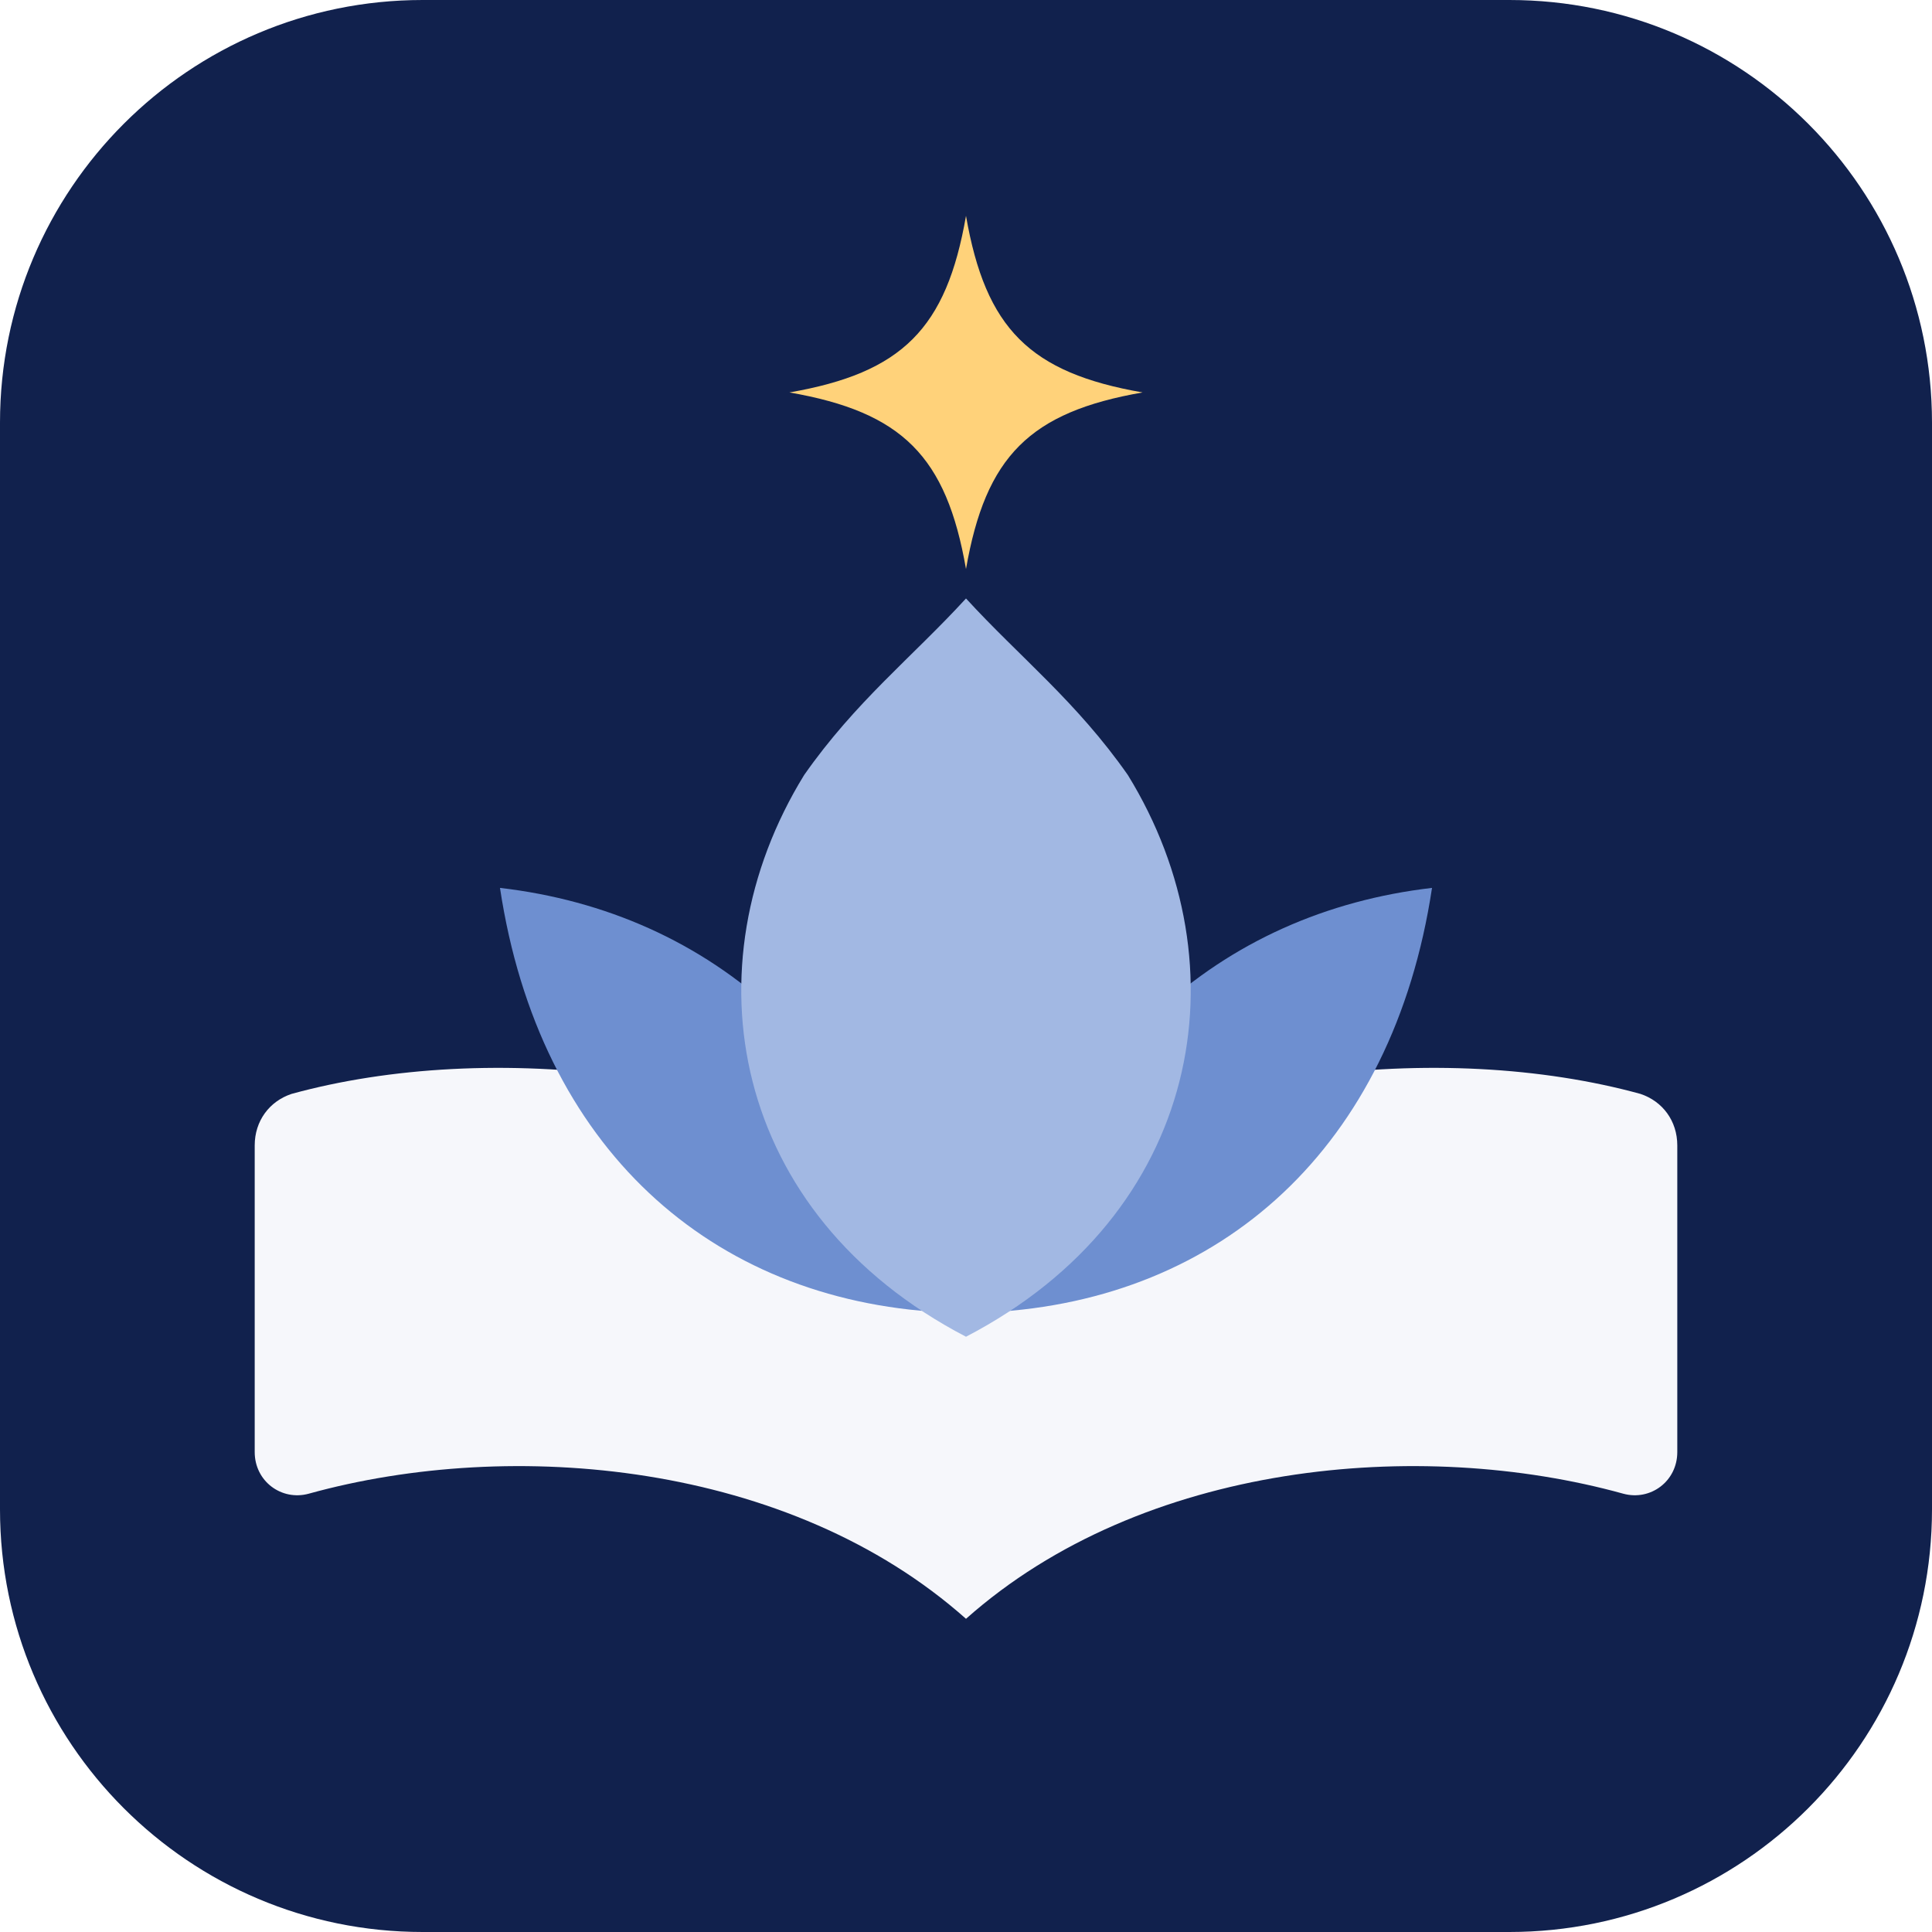
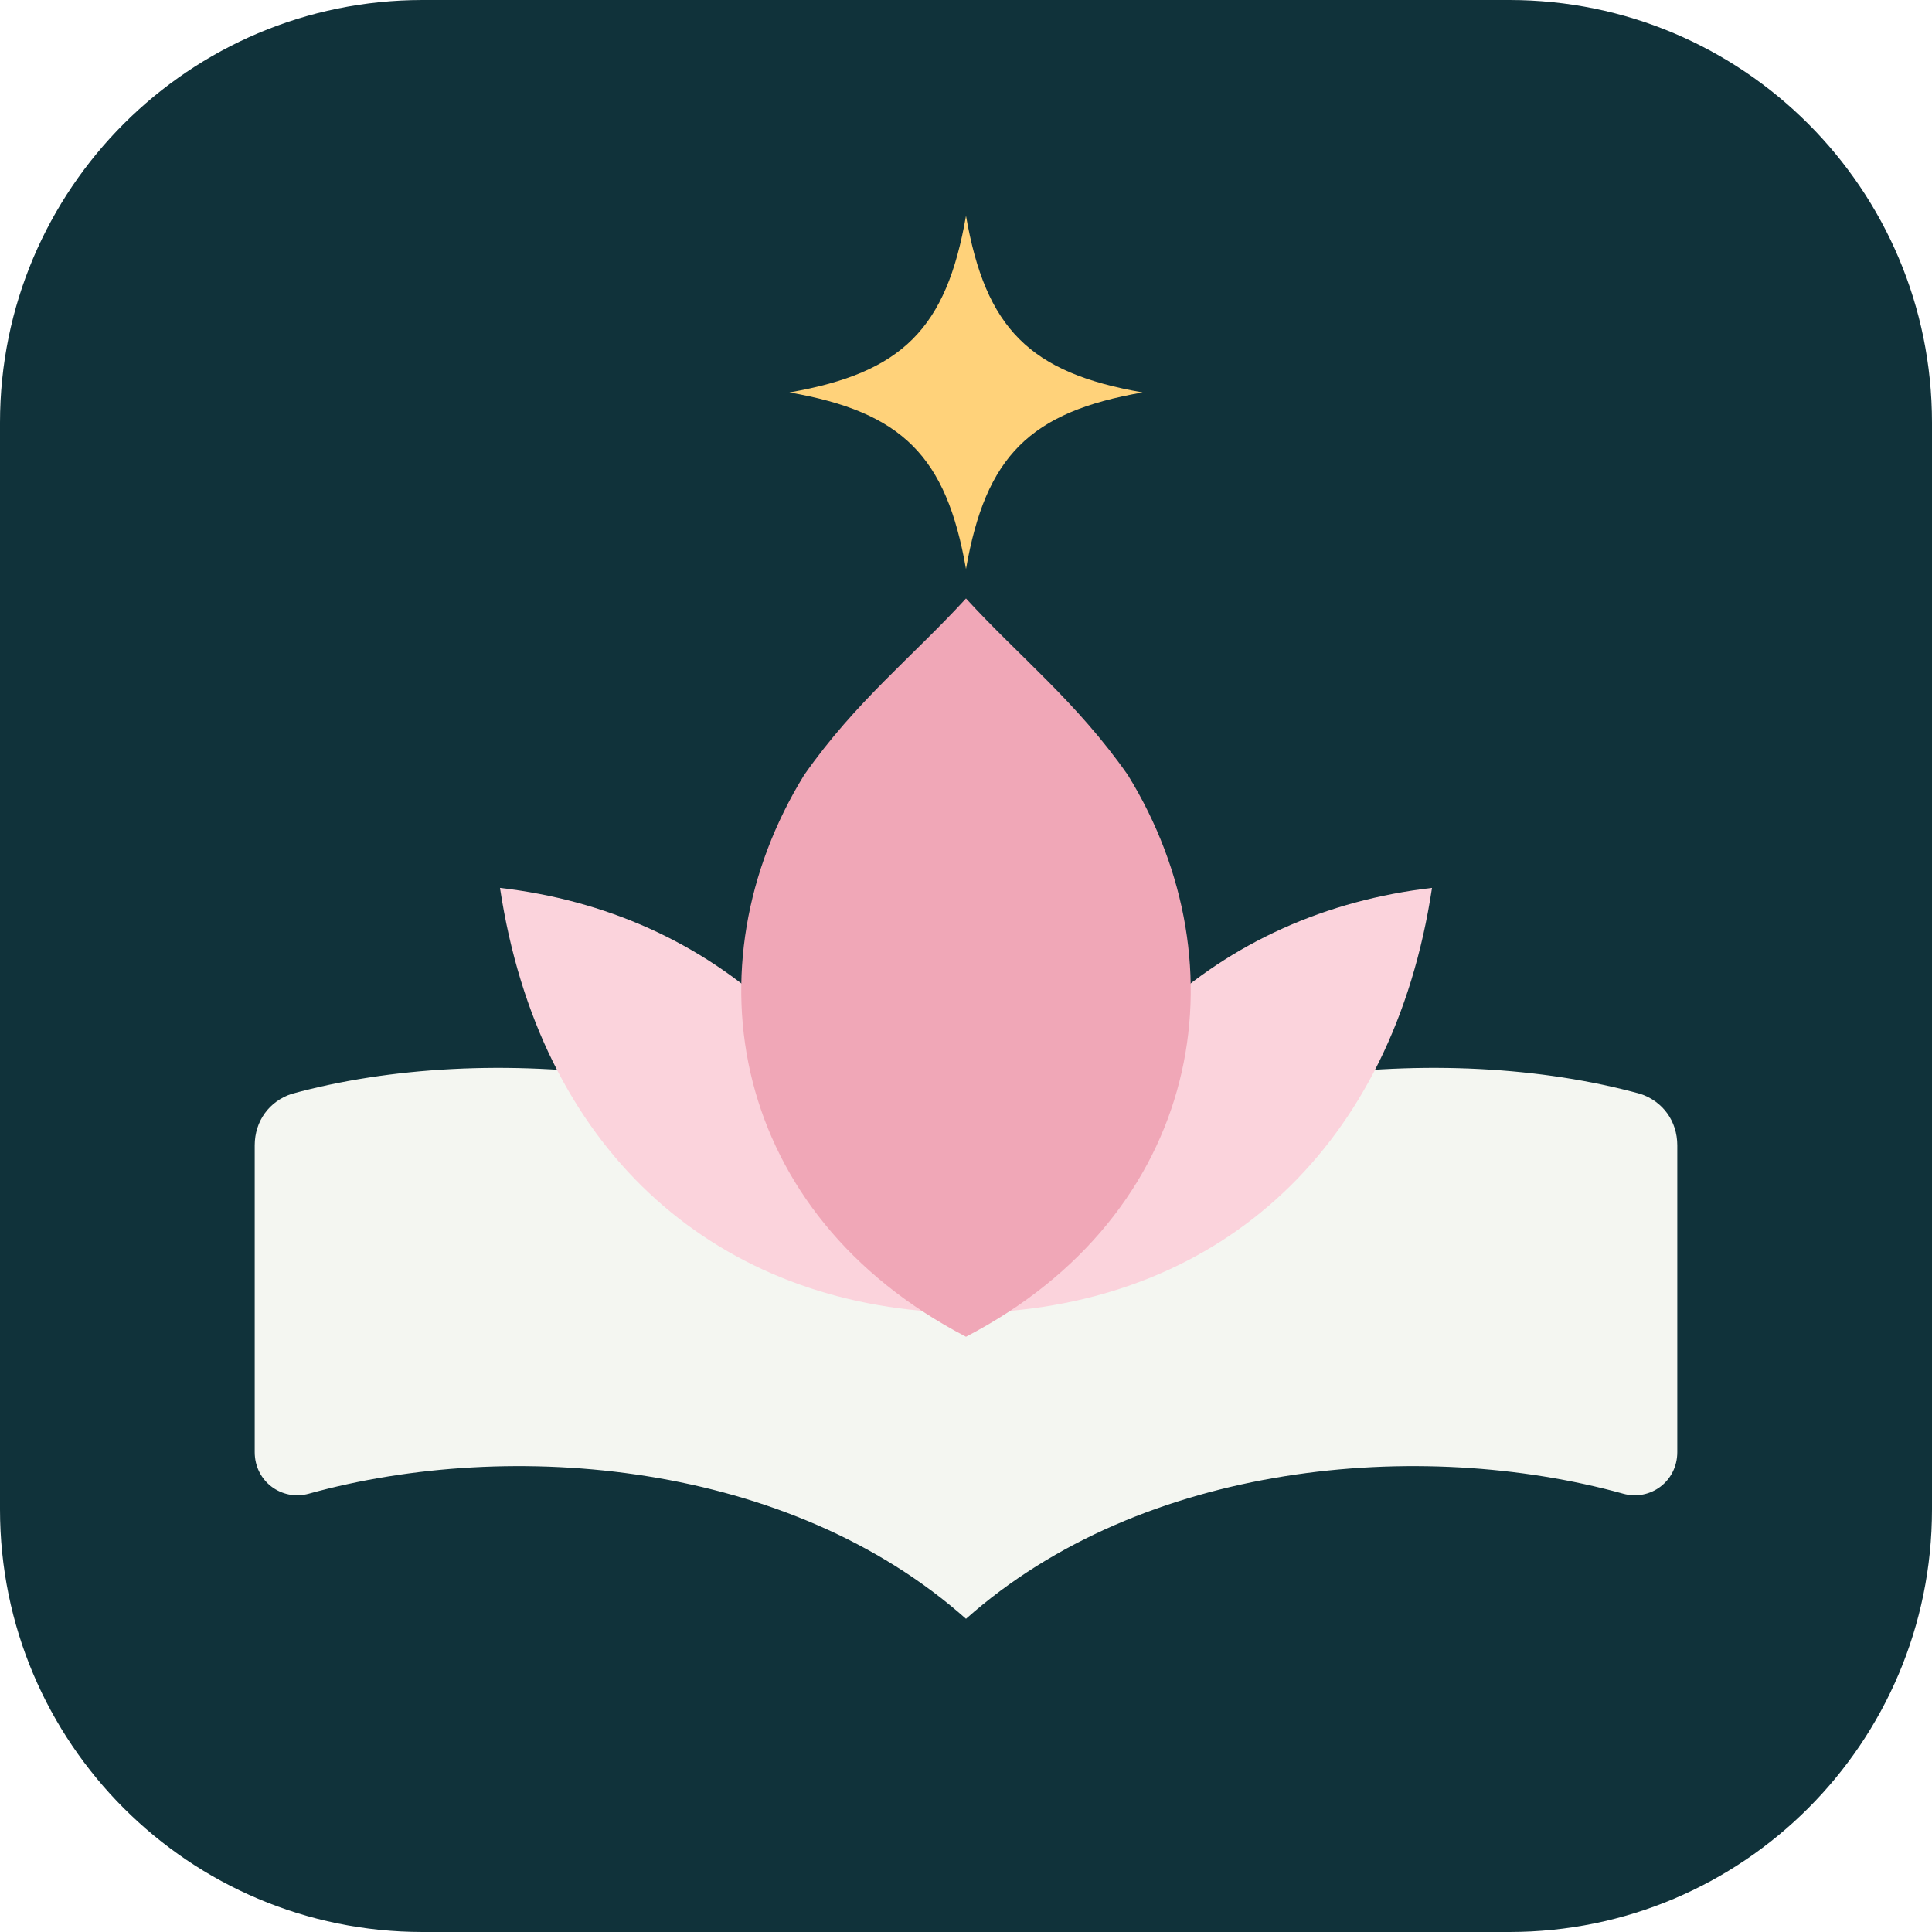
<svg xmlns="http://www.w3.org/2000/svg" viewBox="0 0 64 64">
-   <rect width="64" height="64" rx="14" fill="#11214D" />
+   <rect width="64" height="64" rx="14" fill="#10323A" />
  <g transform="translate(6 6.5) scale(0.8125)">
-     <path d="M32 41 C24 35.5 12.5 34.4 4.5 36.6 C3.6 36.9 3 37.7 3 38.7 L3 51.2 C3 52.4 4.1 53.2 5.2 52.9 C13.5 50.6 24.8 51.6 32 58 C39.2 51.6 50.5 50.6 58.8 52.9 C59.9 53.2 61 52.4 61 51.2 L61 38.7 C61 37.7 60.4 36.9 59.5 36.6 C51.5 34.4 40 35.5 32 41 Z" fill="#F6F7FB" />
-     <path d="M31 45.5 C21.6 45 14.6 38.8 13 28.2 C21.6 29.2 28.4 35 31 45.5 Z" fill="#6E8FD0" />
-     <path d="M33 45.5 C42.4 45 49.4 38.8 51 28.2 C42.4 29.2 35.6 35 33 45.5 Z" fill="#6E8FD0" />
-     <path d="M32 46.5 C22.4 41.5 20.6 31.4 25.4 23.6 C27.5 20.6 29.8 18.8 32 16.4 C34.2 18.8 36.5 20.6 38.6 23.6 C43.4 31.4 41.6 41.5 32 46.5 Z" fill="#A2B8E3" />
+     <path d="M32 41 C24 35.5 12.5 34.4 4.5 36.6 C3.6 36.9 3 37.7 3 38.7 L3 51.2 C3 52.4 4.1 53.2 5.2 52.9 C13.5 50.6 24.8 51.6 32 58 C39.2 51.6 50.5 50.6 58.8 52.9 C59.9 53.2 61 52.4 61 51.2 L61 38.7 C61 37.7 60.4 36.9 59.5 36.6 C51.5 34.4 40 35.5 32 41 Z" fill="#F4F6F1" />
+     <path d="M31 45.5 C21.6 45 14.6 38.8 13 28.2 C21.6 29.2 28.4 35 31 45.5 Z" fill="#FBD3DC" />
+     <path d="M33 45.5 C42.4 45 49.4 38.8 51 28.2 C42.4 29.2 35.6 35 33 45.5 Z" fill="#FBD3DC" />
+     <path d="M32 46.5 C22.4 41.5 20.6 31.4 25.4 23.6 C27.5 20.6 29.8 18.8 32 16.4 C34.2 18.8 36.5 20.6 38.6 23.6 C43.4 31.4 41.6 41.5 32 46.5 Z" fill="#F0A7B7" />
    <path d="M32 0.8 C32.8 5.4 34.6 7.2 39.2 8 C34.6 8.8 32.8 10.6 32 15.2 C31.2 10.6 29.4 8.8 24.8 8 C29.4 7.2 31.2 5.4 32 0.8 Z" fill="#FFD27A" />
  </g>
</svg>
